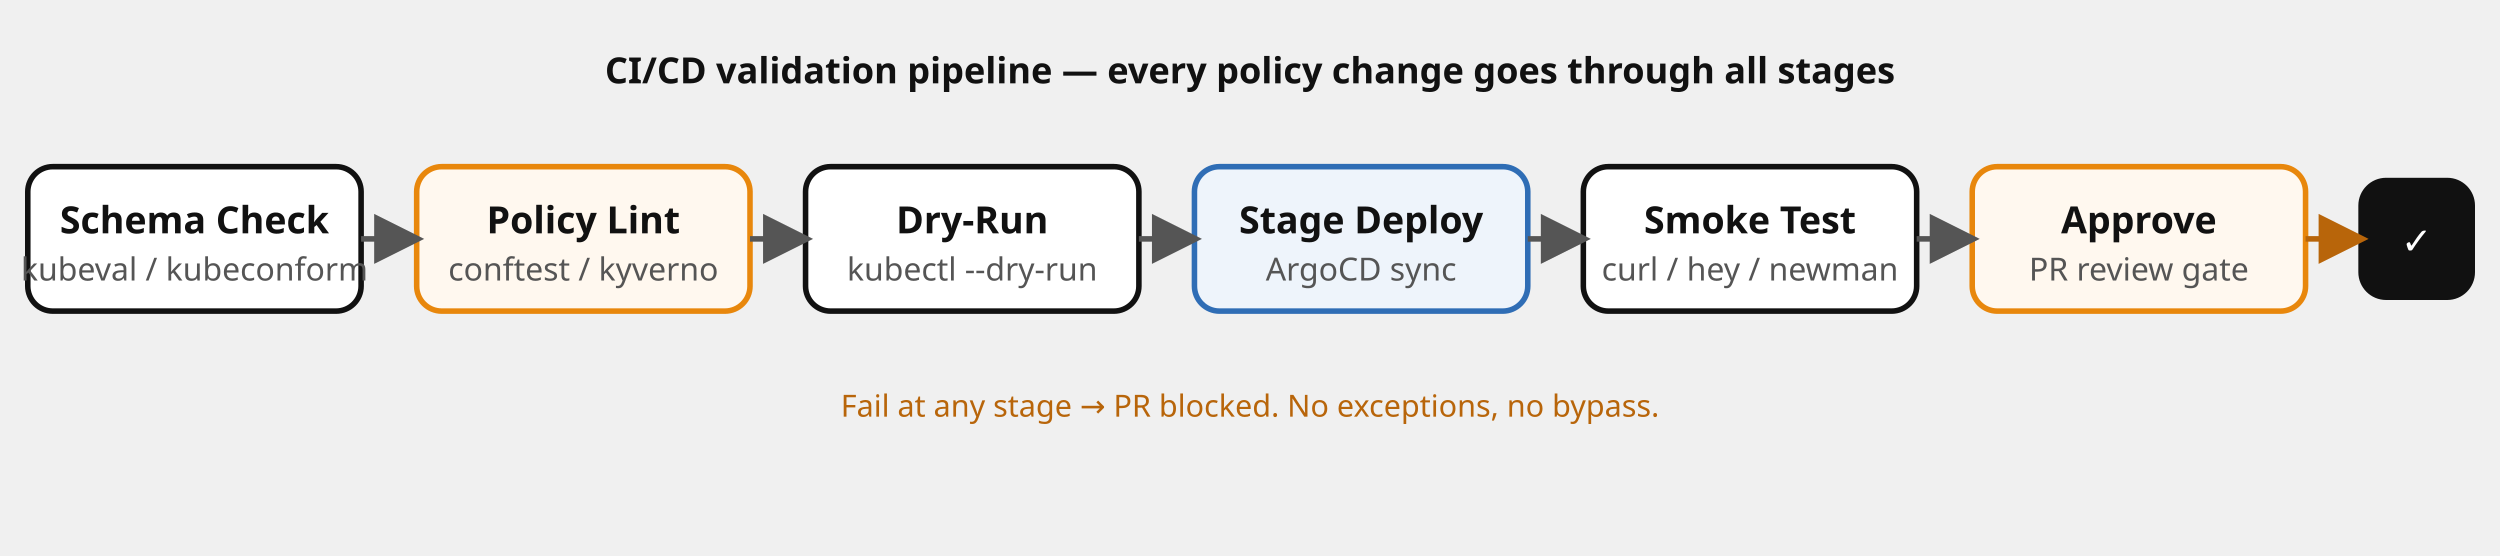
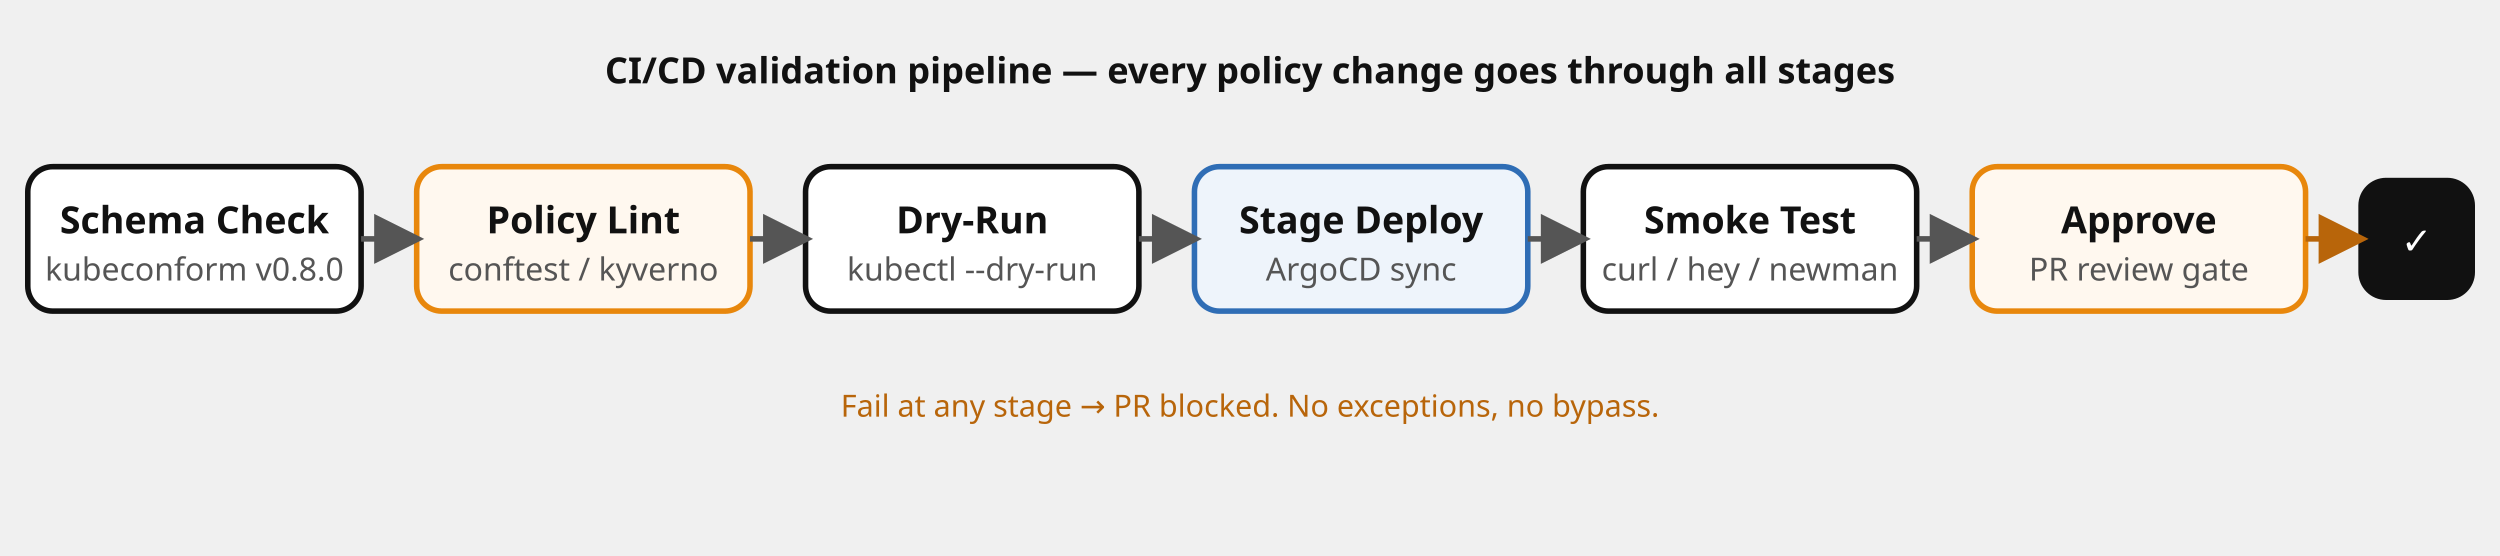
<svg xmlns="http://www.w3.org/2000/svg" viewBox="0 0 900 200" font-family="'Red Hat Text', system-ui, sans-serif" role="img">
  <defs>
    <marker id="a" viewBox="0 0 10 10" refX="8.5" refY="5" markerWidth="9" markerHeight="9" orient="auto-start-reverse">
      <path d="M0,0 L10,5 L0,10 z" fill="#555" />
    </marker>
    <marker id="am" viewBox="0 0 10 10" refX="8.5" refY="5" markerWidth="9" markerHeight="9" orient="auto-start-reverse">
      <path d="M0,0 L10,5 L0,10 z" fill="#b8650a" />
    </marker>
  </defs>
  <rect x="10" y="60" width="120" height="52" rx="9" fill="#ffffff" stroke="#111111" stroke-width="2" />
  <text x="70.0" y="84.0" font-size="13.5" font-weight="700" fill="#111111" text-anchor="middle">Schema Check</text>
-   <text x="70.0" y="101.0" font-size="11.5" fill="#555555" text-anchor="middle">kubeval / kubeconform</text>
+   <text x="70.0" y="101.0" font-size="11.5" fill="#555555" text-anchor="middle">kubeconform v0.8.0</text>
  <rect x="150" y="60" width="120" height="52" rx="9" fill="#fff8ef" stroke="#e8870c" stroke-width="2" />
  <text x="210.0" y="84.0" font-size="13.5" font-weight="700" fill="#111111" text-anchor="middle">Policy Lint</text>
  <text x="210.0" y="101.0" font-size="11.5" fill="#555555" text-anchor="middle">conftest / kyverno</text>
  <rect x="290" y="60" width="120" height="52" rx="9" fill="#ffffff" stroke="#111111" stroke-width="2" />
  <text x="350.0" y="84.0" font-size="13.5" font-weight="700" fill="#111111" text-anchor="middle">Dry-Run</text>
  <text x="350.0" y="101.0" font-size="11.5" fill="#555555" text-anchor="middle">kubectl --dry-run</text>
  <rect x="430" y="60" width="120" height="52" rx="9" fill="#eef4fb" stroke="#2f6db5" stroke-width="2" />
  <text x="490.0" y="84.0" font-size="13.5" font-weight="700" fill="#111111" text-anchor="middle">Stage Deploy</text>
  <text x="490.0" y="101.0" font-size="11.5" fill="#555555" text-anchor="middle">ArgoCD sync</text>
  <rect x="570" y="60" width="120" height="52" rx="9" fill="#ffffff" stroke="#111111" stroke-width="2" />
  <text x="630.0" y="84.0" font-size="13.5" font-weight="700" fill="#111111" text-anchor="middle">Smoke Test</text>
  <text x="630.0" y="101.0" font-size="11.5" fill="#555555" text-anchor="middle">curl / hey / newman</text>
  <rect x="710" y="60" width="120" height="52" rx="9" fill="#fff8ef" stroke="#e8870c" stroke-width="2" />
  <text x="770.0" y="84.0" font-size="13.5" font-weight="700" fill="#111111" text-anchor="middle">Approve</text>
  <text x="770.0" y="101.0" font-size="11.5" fill="#555555" text-anchor="middle">PR review gate</text>
  <rect x="850" y="65" width="40" height="42" rx="9" fill="#111111" stroke="#111111" stroke-width="2" />
  <text x="870.0" y="91.5" font-size="13.5" font-weight="700" fill="#ffffff" text-anchor="middle">✓</text>
  <path d="M130,86 L150,86" fill="none" stroke="#555" stroke-width="2" marker-end="url(#a)" />
  <path d="M270,86 L290,86" fill="none" stroke="#555" stroke-width="2" marker-end="url(#a)" />
  <path d="M410,86 L430,86" fill="none" stroke="#555" stroke-width="2" marker-end="url(#a)" />
  <path d="M550,86 L570,86" fill="none" stroke="#555" stroke-width="2" marker-end="url(#a)" />
  <path d="M690,86 L710,86" fill="none" stroke="#555" stroke-width="2" marker-end="url(#a)" />
  <path d="M830,86 L850,86" fill="none" stroke="#b8650a" stroke-width="2" marker-end="url(#am)" />
  <text x="450" y="30" font-size="13" fill="#111111" text-anchor="middle" font-weight="700">CI/CD validation pipeline — every policy change goes through all stages</text>
  <text x="450" y="150" font-size="11" fill="#b8650a" text-anchor="middle">Fail at any stage → PR blocked. No exceptions, no bypass.</text>
</svg>
